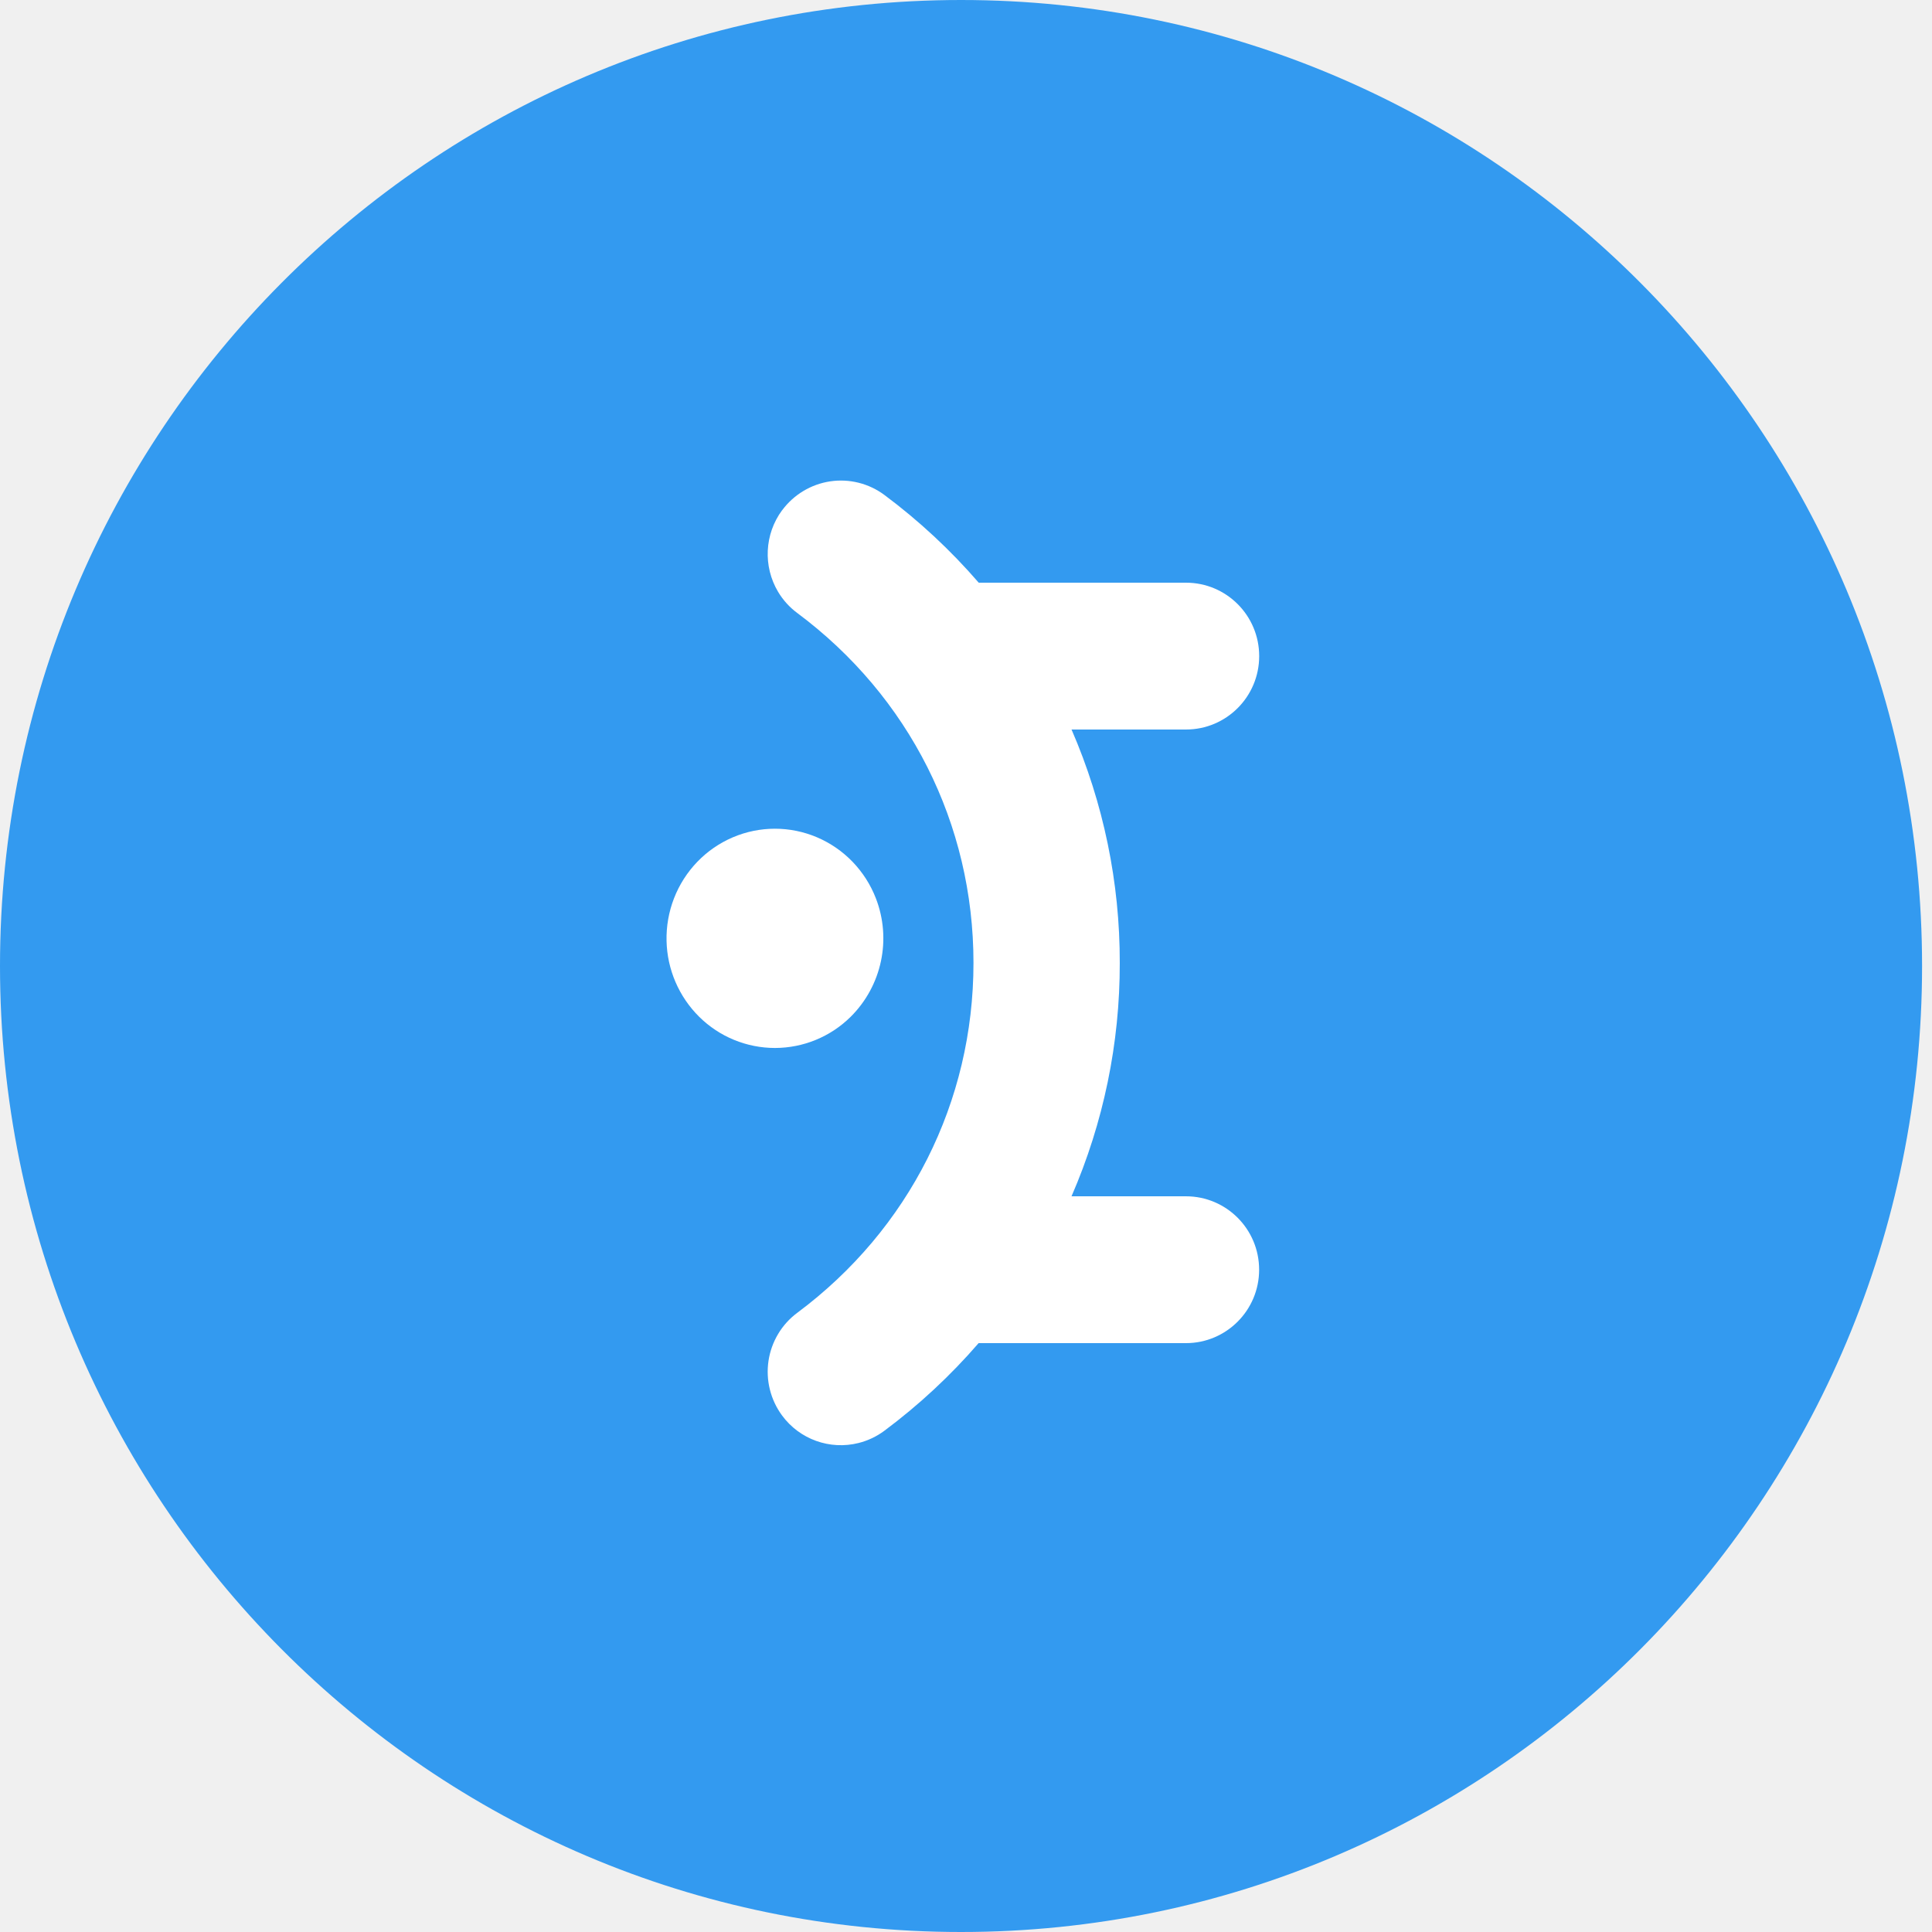
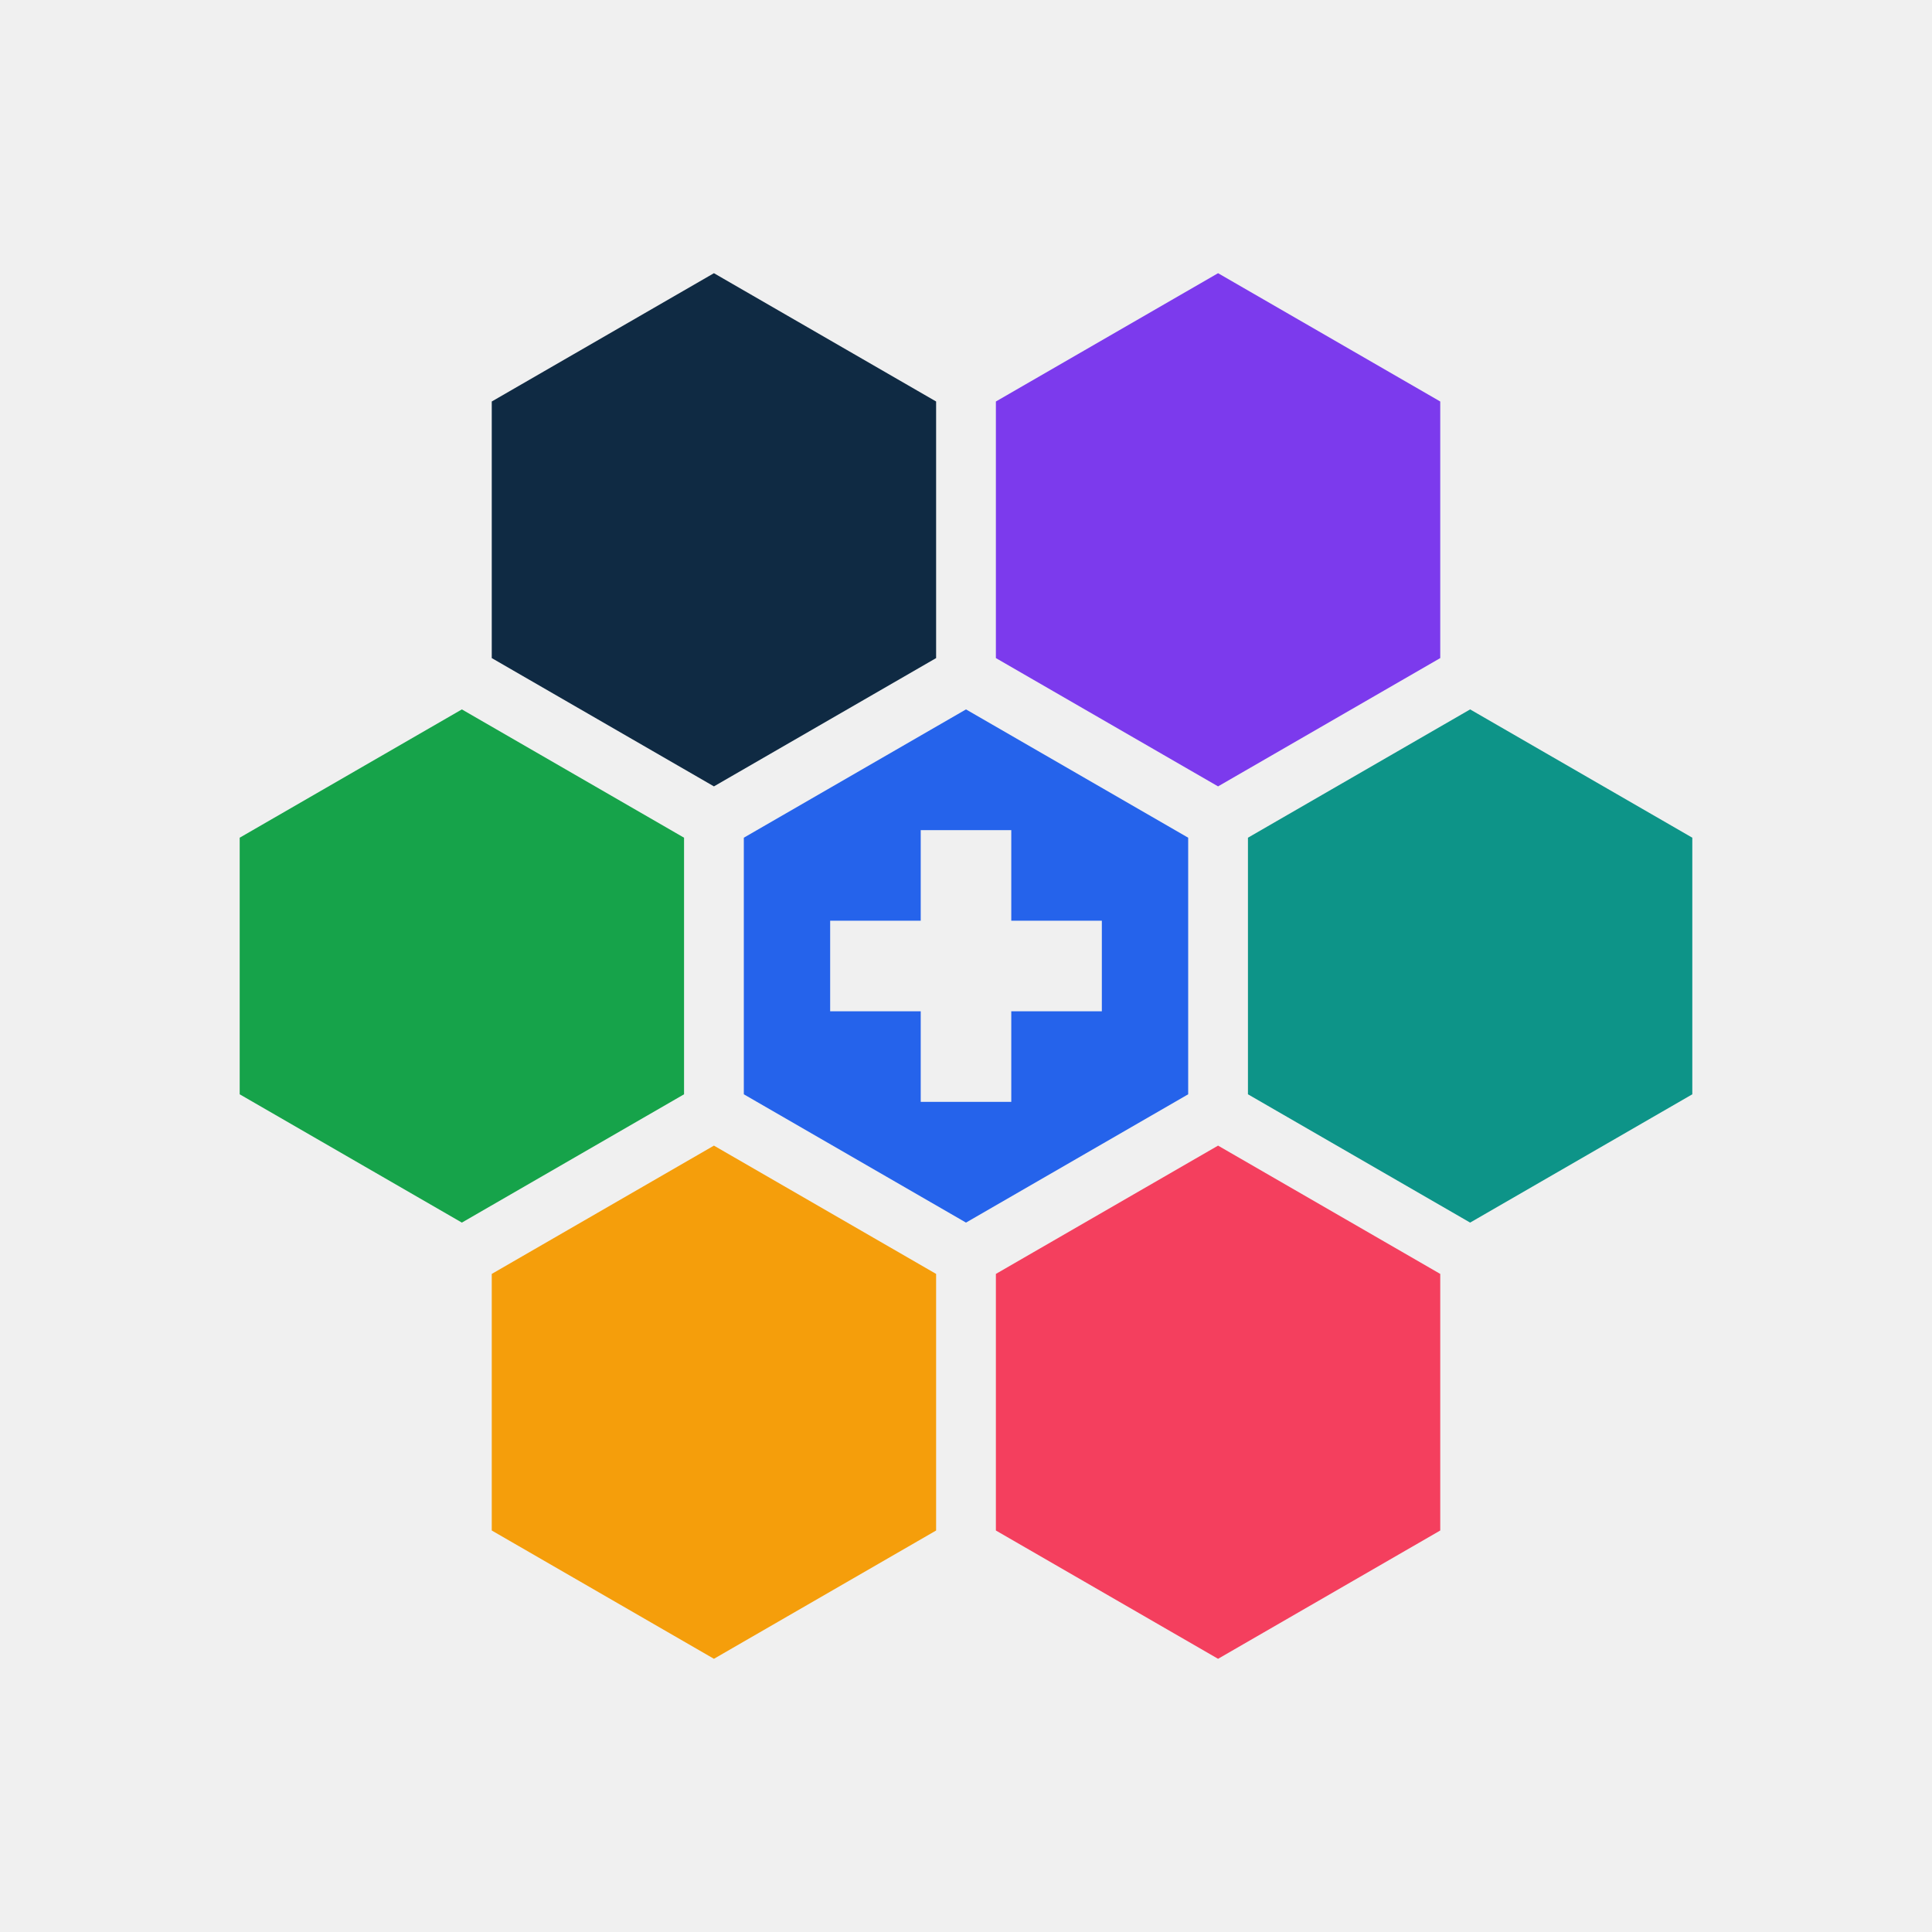
- <svg xmlns="http://www.w3.org/2000/svg" fill="none" viewBox="0 0 163 163">
-   <path fill="#339AF0" d="M162.162 81.5c0-45.011-36.301-81.5-81.08-81.5C36.301 0 0 36.489 0 81.5 0 126.51 36.301 163 81.081 163s81.081-36.49 81.081-81.5z" />
-   <path fill="#fff" d="M65.983 43.049a6.234 6.234 0 00-.336 6.884 6.14 6.14 0 001.618 1.786c9.444 7.036 14.866 17.794 14.866 29.52 0 11.726-5.422 22.484-14.866 29.52a6.145 6.145 0 00-1.616 1.786 6.21 6.21 0 00-.694 4.693 6.21 6.21 0 001.028 2.186 6.151 6.151 0 006.457 2.319 6.154 6.154 0 002.177-1.035 50.083 50.083 0 007.947-7.39h17.493c3.406 0 6.174-2.772 6.174-6.194s-2.762-6.194-6.174-6.194h-9.655a49.165 49.165 0 004.071-19.69 49.167 49.167 0 00-4.07-19.692h9.66c3.406 0 6.173-2.771 6.173-6.194 0-3.422-2.762-6.193-6.173-6.193H82.574a50.112 50.112 0 00-7.952-7.397 6.15 6.15 0 00-4.578-1.153 6.189 6.189 0 00-4.055 2.438h-.006z" />
-   <path fill="#fff" fill-rule="evenodd" d="M56.236 79.391a9.342 9.342 0 01.632-3.608 9.262 9.262 0 011.967-3.077 9.143 9.143 0 012.994-2.063 9.06 9.06 0 017.103 0 9.145 9.145 0 012.995 2.063 9.262 9.262 0 011.967 3.077 9.339 9.339 0 01-2.125 10.003 9.094 9.094 0 01-6.388 2.63 9.094 9.094 0 01-6.39-2.63 9.3 9.3 0 01-2.755-6.395z" clip-rule="evenodd" />
+ <svg xmlns="http://www.w3.org/2000/svg" viewBox="0 0 128 128" role="img" aria-label="eHealthWares icon">
+   <path d="M80.7 18.1 L95.42 26.6 L95.42 43.6 L80.7 52.1 L65.98 43.6 L65.98 26.6 Z" fill="#7C3AED" />
+   <path d="M47.3 18.1 L62.02 26.6 L62.02 43.6 L47.3 52.1 L32.58 43.6 L32.58 26.6 Z" fill="#0F2A43" />
+   <path d="M97.4 47 L112.12 55.5 L112.12 72.5 L97.4 81 L82.68 72.5 L82.68 55.5 Z" fill="#0D9488" />
+   <path d="M30.6 47 L45.32 55.5 L45.32 72.5 L30.6 81 L15.88 72.5 L15.88 55.5 Z" fill="#16A34A" />
+   <path d="M47.3 75.9 L62.02 84.4 L62.02 101.4 L47.3 109.9 L32.58 101.4 L32.58 84.4 Z" fill="#F59E0B" />
+   <path d="M80.7 75.9 L95.42 84.4 L95.42 101.4 L80.7 109.9 L65.98 101.4 L65.98 84.4 Z" fill="#F43F5E" />
+   <path fill-rule="evenodd" d="M64 47 L78.72 55.5 L78.72 72.5 L64 81 L49.28 72.5 L49.28 55.5 Z M61 55 H67 V61 H73 V67 H67 V73 H61 V67 H55 V61 H61 Z" fill="#2563EB" />
</svg>
